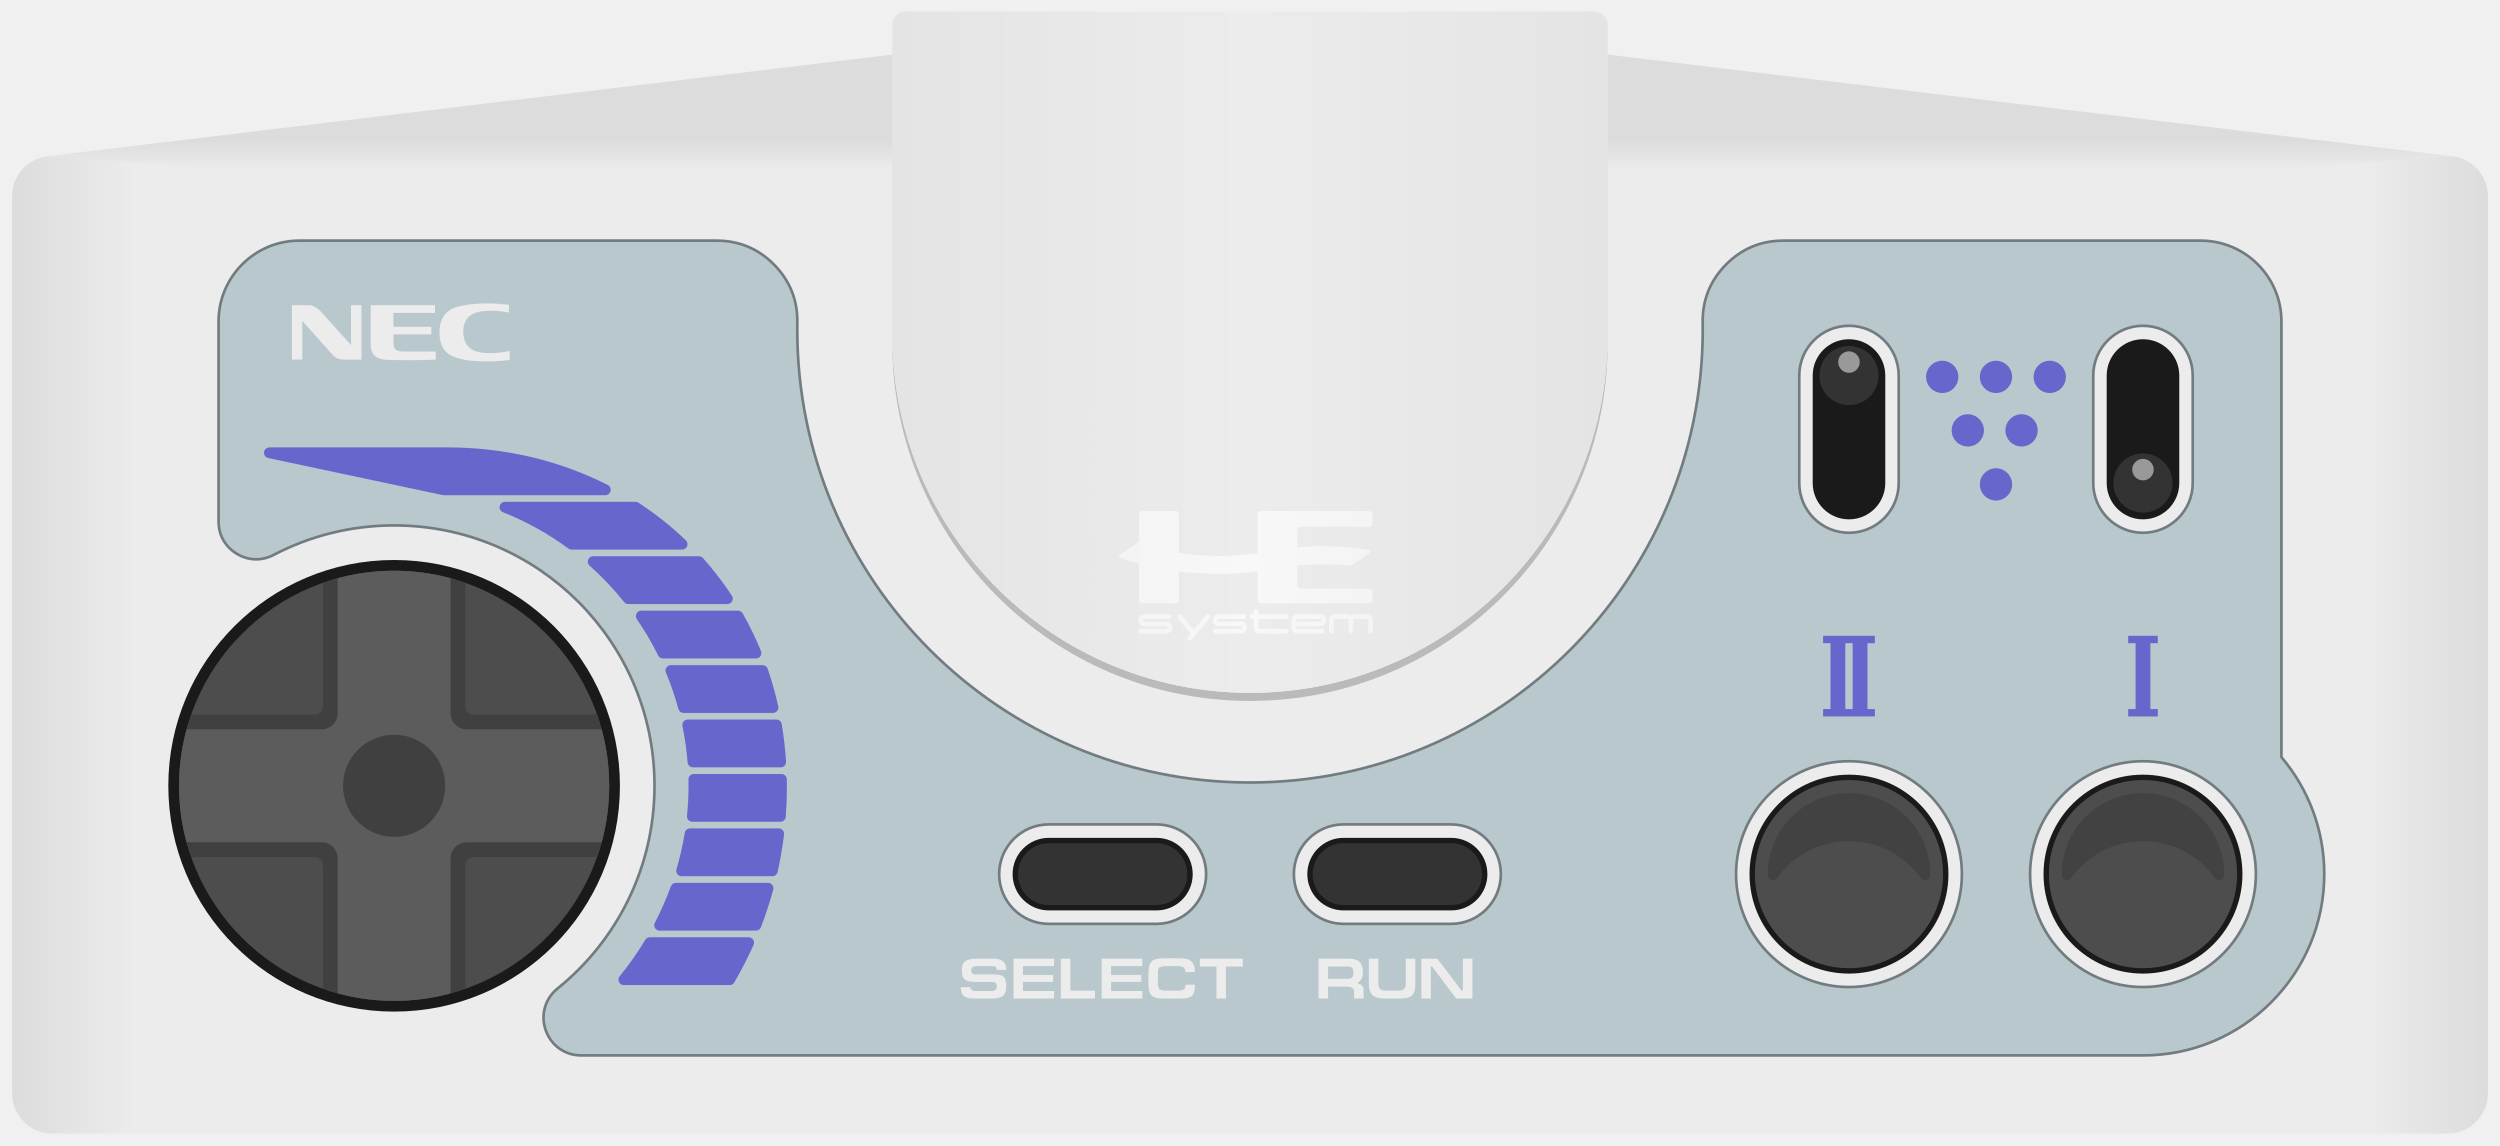
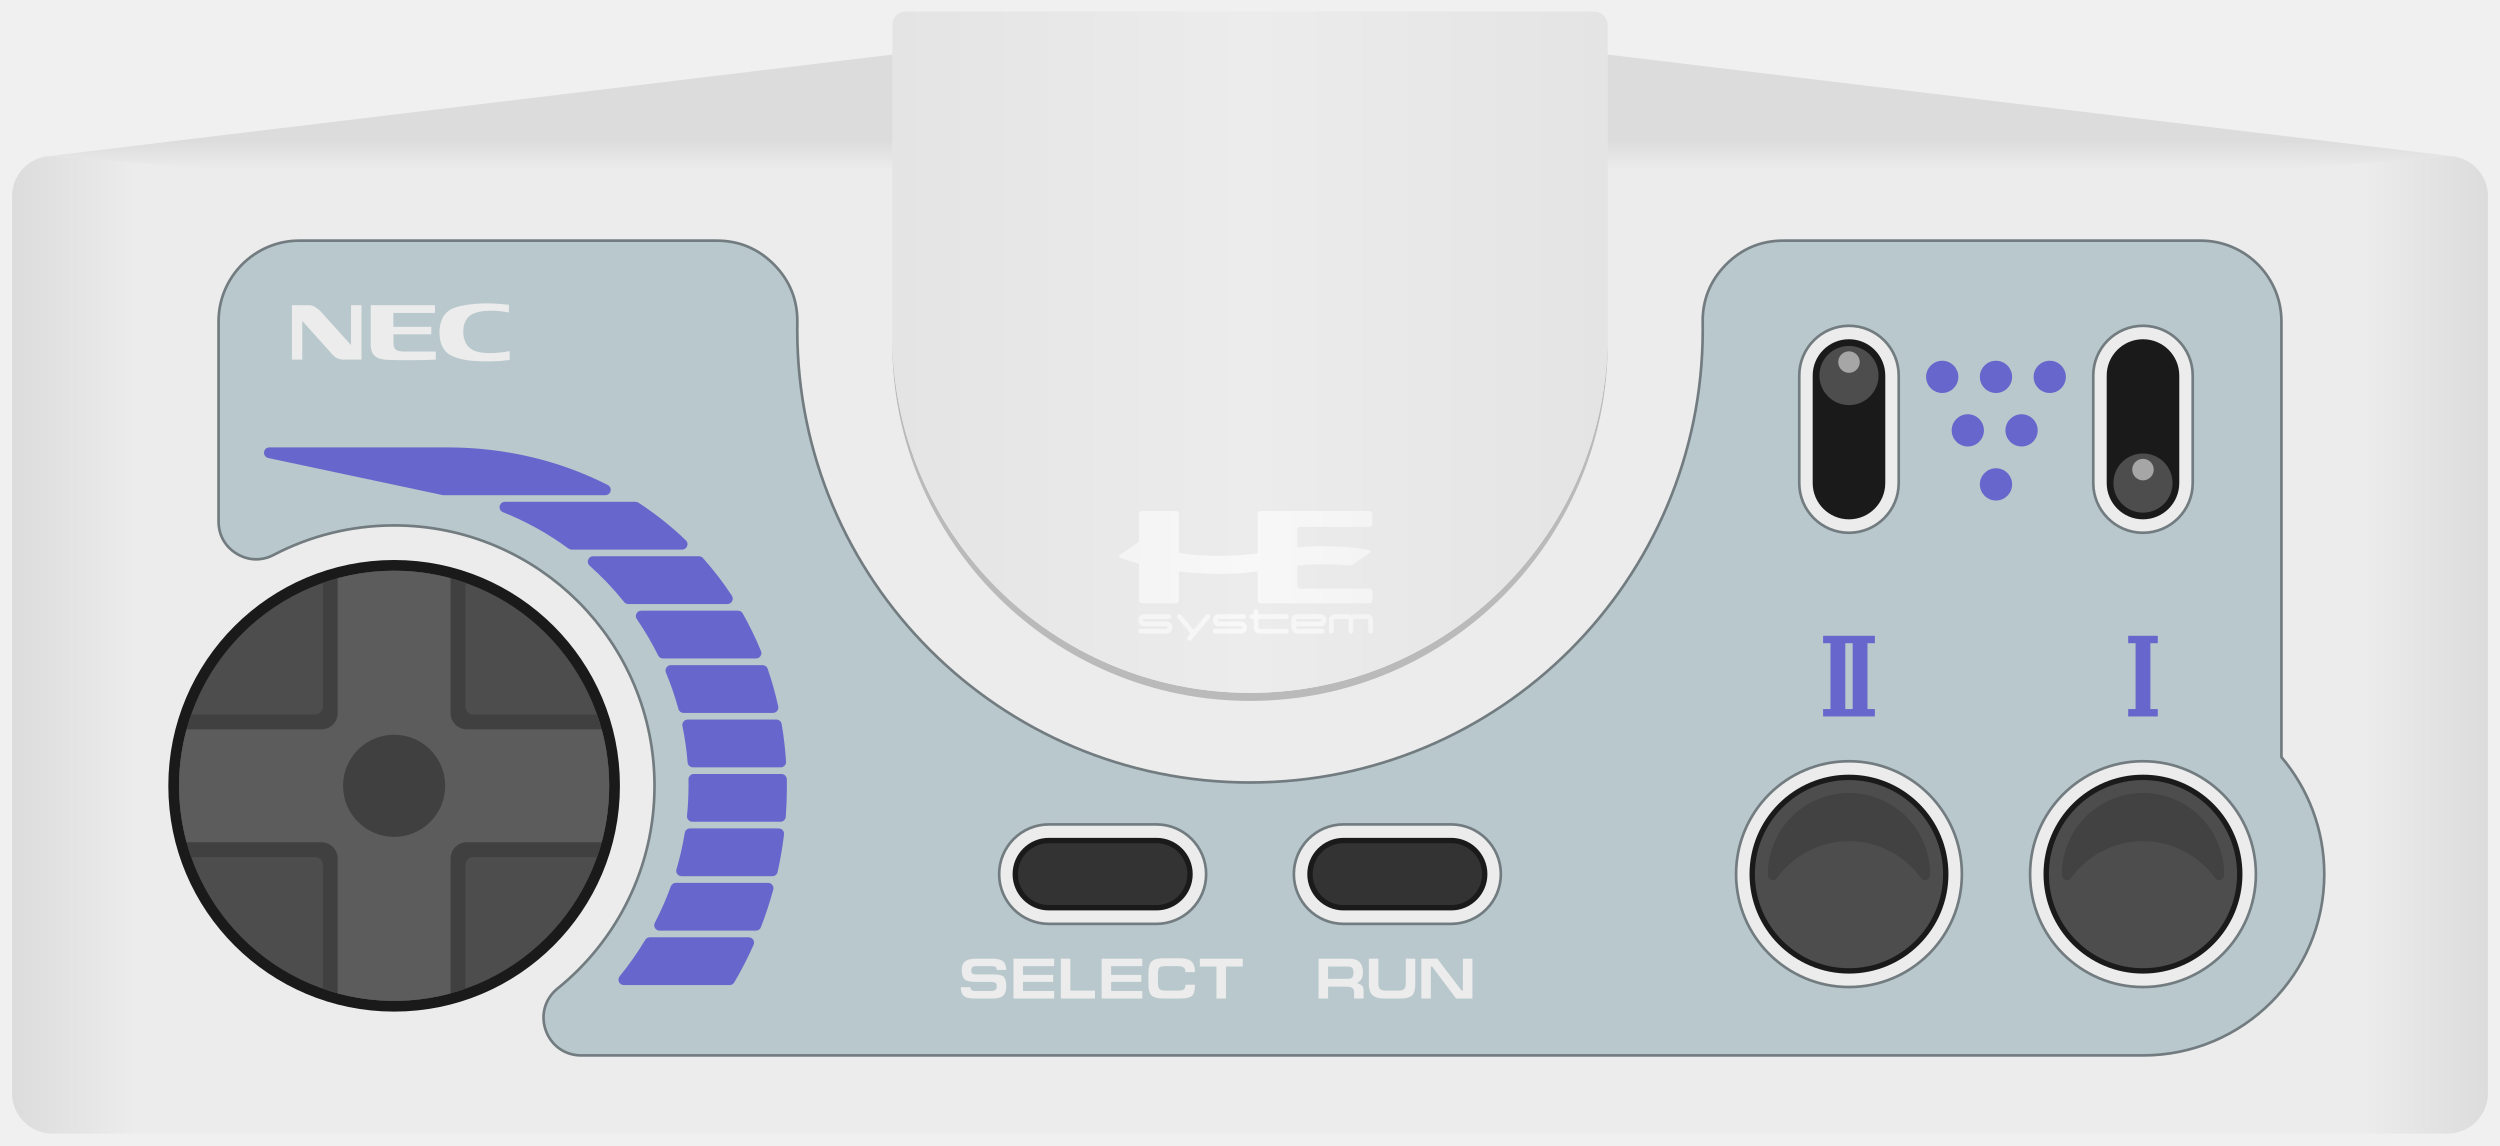
<svg xmlns="http://www.w3.org/2000/svg" xml:space="preserve" viewBox="0 0 930 426" width="930px" height="426px" version="1.1" style="shape-rendering:geometricPrecision; fill-rule:evenodd; clip-rule:evenodd">
  <defs>
    <style type="text/css">
    .str0 {stroke:#727C80}
    .fil8 {fill:#1A1A1A}
    .fil9 {fill:#333333}
    .fil12 {fill:#404040}
    .fil14 {fill:#4D4D4D}
    .fil11 {fill:#4D4D4D}
    .fil13 {fill:#5C5C5C}
    .fil7 {fill:#6666CC}
    .fil5 {fill:#B8C8CC}
    .fil2 {fill:#BABABA}
    .fil6 {fill:#ECECEC}
    .fil15 {fill:black;fill-opacity:0.15}
    .fil10 {fill:white;fill-opacity:0.5}
    .fil1 {fill:url(#id0)}
    .fil3 {fill:url(#id1)}
    .fil0 {fill:url(#id2)}
    .fil4 {fill:url(#id3)}
  </style>
    <linearGradient id="id0" gradientUnits="userSpaceOnUse" x1="465" y1="63.017" x2="465" y2="20.305">
      <stop offset="0" style="stop-opacity:1; stop-color:#ECECEC" />
      <stop offset="0.25" style="stop-opacity:1; stop-color:gainsboro" />
      <stop offset="1" style="stop-opacity:1; stop-color:gainsboro" />
    </linearGradient>
    <linearGradient id="id1" gradientUnits="userSpaceOnUse" x1="331.931" y1="131.015" x2="598.069" y2="131.015">
      <stop offset="0" style="stop-opacity:1; stop-color:#E4E4E4" />
      <stop offset="0.5" style="stop-opacity:1; stop-color:#ECECEC" />
      <stop offset="1" style="stop-opacity:1; stop-color:#E4E4E4" />
    </linearGradient>
    <linearGradient id="id2" gradientUnits="userSpaceOnUse" x1="4.5" y1="239.915" x2="925.5" y2="239.915">
      <stop offset="0" style="stop-opacity:1; stop-color:gainsboro" />
      <stop offset="0.05" style="stop-opacity:1; stop-color:#ECECEC" />
      <stop offset="0.95" style="stop-opacity:1; stop-color:#ECECEC" />
      <stop offset="1" style="stop-opacity:1; stop-color:gainsboro" />
    </linearGradient>
    <linearGradient id="id3" gradientUnits="userSpaceOnUse" x1="418.485" y1="232.452" x2="508.491" y2="232.452">
      <stop offset="0" style="stop-opacity:1; stop-color:#F4F4F4" />
      <stop offset="0.5" style="stop-opacity:1; stop-color:#F8F8F8" />
      <stop offset="1" style="stop-opacity:1; stop-color:#F4F4F4" />
    </linearGradient>
  </defs>
  <g>
    <g id="shell">
      <path class="fil0" d="M19.504 421.71l890.992 0c8.264,0 15.004,-6.74 15.004,-15.003l0 -333.69c0,-7.634 -5.632,-13.985 -13.211,-14.897l-894.578 0c-7.579,0.912 -13.211,7.263 -13.211,14.897l0 333.69c0,8.263 6.74,15.003 15.004,15.003z" />
      <polygon class="fil1" points="912.289,58.12 598.069,20.305 331.931,20.305 17.711,58.12 81.312,63.017 848.688,63.017 " />
      <path class="fil2" d="M465 260.743c73.492,0 133.069,-59.578 133.069,-133.07l0 -3.001c0,73.492 -59.577,133.07 -133.069,133.07 -73.492,0 -133.069,-59.578 -133.069,-133.07l0 3.001c0,73.492 59.577,133.07 133.069,133.07z" />
      <path class="fil3" d="M465 257.742c73.492,0 133.069,-59.578 133.069,-133.07l0 -115.378c0,-2.756 -2.248,-5.004 -5.004,-5.004 -86.912,0 -169.218,0 -256.13,0 -2.756,0 -5.004,2.248 -5.004,5.004l0 115.378c0,73.492 59.577,133.07 133.069,133.07z" />
      <path class="fil4" d="M509.393 224.403c-13.48,0 -26.961,0 -40.441,0 -0.617,0 -1.121,-0.503 -1.121,-1.12l0 -10.747c-3.96,0.545 -8.254,0.958 -13.403,0.958 -5.347,0 -10.642,-0.284 -15.861,-0.918l0 10.707c0,0.617 -0.503,1.12 -1.12,1.12l-12.645 0c-0.616,0 -1.12,-0.503 -1.12,-1.12l0 -13.589c-2.381,-0.649 -4.74,-1.39 -7.074,-2.231 -0.203,-0.073 -0.339,-0.243 -0.365,-0.456 -0.028,-0.215 0.061,-0.412 0.239,-0.535l7.2 -4.919 0 -10.346c0,-0.616 0.504,-1.121 1.12,-1.121l12.645 0c0.617,0 1.12,0.505 1.12,1.121l0 14.405c3.606,0.702 8.171,1.181 14.585,1.181 5.836,0 10.522,-0.408 14.679,-0.95l0 -14.636c0,-0.616 0.504,-1.121 1.121,-1.121 13.48,0 26.961,0 40.441,0 0.617,0 1.121,0.505 1.121,1.121l0 3.633c0,0.616 -0.504,1.12 -1.121,1.12l-25.678 0c-0.618,0 -1.121,0.504 -1.121,1.121l0 6.585c2.647,-0.299 5.422,-0.495 8.534,-0.495 4.596,0 12.698,0.249 18.201,1.487 0.221,0.05 0.382,0.216 0.426,0.439 0.045,0.223 -0.042,0.437 -0.228,0.568l-6.268 4.38c-0.327,0.228 -0.677,0.325 -1.076,0.299 -2.559,-0.173 -5.385,-0.404 -10.577,-0.44 -3.289,-0.023 -6.234,0.162 -9.012,0.459l0 7.477c0,0.618 0.503,1.121 1.121,1.121l25.678 0c0.617,0 1.121,0.503 1.121,1.12l0 3.202c0,0.617 -0.504,1.12 -1.121,1.12zm-74.526 4.089c0.484,0 0.877,0.393 0.877,0.878 0,0.484 -0.393,0.877 -0.877,0.877l-9.233 0c-0.232,0 -0.421,0.189 -0.421,0.421l0 0.117c0,0.231 0.189,0.42 0.421,0.42l8.329 0c1.157,0 2.1,0.944 2.1,2.1 0,0.089 0,0.178 0,0.267 0,1.157 -0.943,2.101 -2.1,2.101l-9.628 0c-0.484,0 -0.877,-0.394 -0.877,-0.878 0,-0.485 0.393,-0.877 0.877,-0.877l9.552 0c0.232,0 0.421,-0.189 0.421,-0.421l0 -0.116c0,-0.232 -0.189,-0.421 -0.421,-0.421l-8.329 0c-1.157,0 -2.1,-0.943 -2.1,-2.101l0 -0.266c0,-1.157 0.943,-2.101 2.1,-2.101l9.309 0zm74.993 7.181c0.485,0 0.878,-0.393 0.878,-0.878l0 -4.202c0,-1.157 -0.944,-2.101 -2.1,-2.101 -1.619,0 -3.236,0 -4.855,0 -0.455,0 -0.877,0.147 -1.222,0.395 -0.345,-0.248 -0.767,-0.395 -1.223,-0.395 -1.618,0 -3.237,0 -4.855,0 -1.157,0 -2.1,0.944 -2.1,2.101l0 4.202c0,0.485 0.393,0.878 0.877,0.878 0.485,0 0.878,-0.393 0.878,-0.878l0 -4.127c0,-0.232 0.189,-0.421 0.421,-0.421l4.703 0c0.232,0 0.421,0.189 0.421,0.421l0 4.127c0,0.485 0.393,0.878 0.878,0.878 0.484,0 0.877,-0.393 0.877,-0.878l0 -4.127c0,-0.232 0.189,-0.421 0.42,-0.421l4.704 0c0.233,0 0.421,0.189 0.421,0.421l0 4.127c0,0.485 0.393,0.878 0.877,0.878zm-47.229 -7.181c0.484,0 0.877,0.393 0.877,0.878 0,0.484 -0.393,0.877 -0.877,0.877l-9.234 0c-0.232,0 -0.421,0.189 -0.421,0.421l0 0.117c0,0.231 0.189,0.42 0.421,0.42l8.33 0c1.156,0 2.1,0.944 2.1,2.1 0,0.089 0,0.178 0,0.267 0,1.157 -0.944,2.101 -2.1,2.101l-9.628 0c-0.485,0 -0.878,-0.394 -0.878,-0.878 0,-0.485 0.393,-0.877 0.878,-0.877l9.552 0c0.232,0 0.42,-0.189 0.42,-0.421l0 -0.116c0,-0.232 -0.188,-0.421 -0.42,-0.421l-8.329 0c-1.157,0 -2.101,-0.943 -2.101,-2.101l0 -0.266c0,-1.157 0.944,-2.101 2.101,-2.101l9.309 0zm-13.981 0.314c0.311,-0.371 0.865,-0.42 1.236,-0.108 0.371,0.311 0.42,0.865 0.108,1.236l-6.82 8.128c-0.313,0.371 -0.866,0.419 -1.237,0.108 -0.371,-0.311 -0.42,-0.864 -0.108,-1.235l0.842 -1.004c0.133,-0.158 0.133,-0.383 0,-0.541l-4.579 -5.456c-0.311,-0.371 -0.262,-0.925 0.109,-1.236 0.371,-0.312 0.924,-0.263 1.236,0.108l4.284 5.106c0.083,0.098 0.194,0.15 0.323,0.15 0.128,0 0.239,-0.052 0.321,-0.15l4.285 -5.106zm43.18 5.112c0.485,0 0.877,0.392 0.877,0.877 0,0.485 -0.392,0.878 -0.877,0.878l-9.308 0c-1.157,0 -2.101,-0.944 -2.101,-2.101 0,-0.993 0,-1.986 0,-2.979 0,-1.157 0.944,-2.101 2.101,-2.101l8.761 0c1.157,0 2.101,0.944 2.101,2.101 0,0.089 0,0.177 0,0.266 0,1.158 -0.944,2.101 -2.101,2.101l-8.686 0c-0.232,0 -0.421,0.189 -0.421,0.421l0 0.116c0,0.232 0.189,0.421 0.421,0.421l9.233 0zm-9.233 -3.671l8.611 0c0.232,0 0.421,0.189 0.421,0.421l0 0.117c0,0.231 -0.189,0.42 -0.421,0.42l-8.611 0c-0.232,0 -0.421,-0.189 -0.421,-0.42l0 -0.117c0,-0.232 0.189,-0.421 0.421,-0.421zm-4.09 3.671c0.484,0 0.877,0.392 0.877,0.877 0,0.484 -0.393,0.878 -0.877,0.878l-10.027 0c-1.157,0 -2.1,-0.944 -2.1,-2.101l0 -2.904c0,-0.232 -0.189,-0.421 -0.42,-0.421l-0.218 0c-0.485,0 -0.878,-0.393 -0.878,-0.877 0,-0.485 0.393,-0.878 0.878,-0.878l0.217 0c0.232,0 0.421,-0.188 0.421,-0.42l0 -0.617c0,-0.485 0.393,-0.878 0.877,-0.878 0.485,0 0.878,0.393 0.878,0.878l0 0.617c0,0.232 0.189,0.42 0.421,0.42l9.951 0c0.484,0 0.877,0.393 0.877,0.878 0,0.484 -0.393,0.877 -0.877,0.877l-9.951 0c-0.232,0 -0.421,0.189 -0.421,0.421l0 2.829c0,0.232 0.189,0.421 0.421,0.421l9.951 0z" />
    </g>
-     <g id="_1637314866784">
+     <g id="onlay">
      <path class="fil5 str0" d="M207.426 367.716c21.987,-17.756 36.051,-44.935 36.051,-75.398 0,-53.496 -43.367,-96.863 -96.863,-96.863 -16.168,0 -31.411,3.962 -44.81,10.967 -4.466,2.335 -9.432,2.179 -13.742,-0.431 -4.311,-2.611 -6.75,-6.939 -6.75,-11.978l0 -74.491c0,-16.525 13.479,-30.003 30.004,-30.003l155.285 0c8.345,0 15.527,3.007 21.382,8.954 5.854,5.947 8.749,13.176 8.618,21.52 -0.013,0.891 -0.021,1.784 -0.021,2.679 0,93.016 75.404,168.42 168.42,168.42 93.016,0 168.42,-75.404 168.42,-168.42 0,-0.895 -0.008,-1.788 -0.021,-2.679 -0.131,-8.344 2.764,-15.573 8.618,-21.52 5.855,-5.947 13.037,-8.954 21.382,-8.954l155.285 0c16.525,0 30.004,13.478 30.004,30.003 0,56.991 0,107.559 0,162.121 9.941,11.748 15.939,26.94 15.939,43.535 0,37.244 -30.192,67.436 -67.436,67.436l-580.967 0c-6.045,0 -11.189,-3.638 -13.203,-9.337 -2.015,-5.7 -0.298,-11.763 4.405,-15.561z" />
      <g>
        <path class="fil6" d="M108.594 113.528l6.519 0c1.491,0 3.249,1.393 4.032,2.159l11.438 12.681 0 -14.84 3.885 0 0 20.247 -6.802 0c-1.211,-0.041 -2.401,-0.29 -3.787,-1.652l-11.419 -12.705 0 14.357 -3.866 0 0 -20.247zm81 20.385c-4.653,0.635 -9.361,0.698 -14.078,0.301 -2.761,-0.244 -5.466,-0.812 -7.945,-2.106 -3.13,-1.622 -4.127,-5.268 -4.085,-8.572 0.034,-3.05 0.942,-6.307 3.663,-8.08 1.784,-1.171 3.69,-1.555 5.715,-1.922 5.526,-0.975 11.064,-0.755 16.456,-0.164l0 2.888c-6.359,-1.236 -13.076,-0.928 -15.358,1.994 -1.426,1.817 -1.629,3.625 -1.629,5.148 0,2.743 0.938,6.906 6.514,7.715 3.637,0.534 7.237,0.128 10.747,-0.511l0 3.309 0 0zm-39.82 -3.149l12.322 0 0 3.025c-6.059,0.233 -11.881,0.335 -18.003,0.08 -5.194,-0.214 -6.089,-2.826 -6.189,-5.335l0 -15.006 23.902 0 0 2.883 -15.463 0 0 5.154 14.093 0 0 2.814 -14.093 0c0,1.522 0.05,3.249 0.065,3.56 0.082,1.962 0.993,2.685 3.366,2.825l0 0zm0 0l0 0 0 0z" />
      </g>
      <path class="fil7" d="M166.39 166.432l-66.181 0c-1.027,0 -1.881,0.768 -1.988,1.79 -0.108,1.023 0.567,1.952 1.573,2.166l64.808 13.771c0.144,0.031 0.269,0.044 0.416,0.044l60.171 0c0.936,0 1.726,-0.623 1.944,-1.533 0.219,-0.911 -0.203,-1.825 -1.037,-2.249 -17.78,-9.042 -38.108,-13.989 -59.706,-13.989zm20.712 24.107c8.727,3.474 16.903,8.038 24.358,13.523 0.358,0.264 0.74,0.389 1.185,0.389l41.11 0c0.833,0 1.544,-0.48 1.855,-1.253 0.311,-0.773 0.131,-1.612 -0.47,-2.189 -5.419,-5.203 -11.317,-9.888 -17.628,-14.003 -0.34,-0.221 -0.687,-0.324 -1.092,-0.324l-48.578 0c-0.968,0 -1.781,0.671 -1.964,1.622 -0.183,0.951 0.324,1.877 1.224,2.235zm32.225 19.886c4.655,4.134 8.955,8.661 12.848,13.526 0.393,0.49 0.933,0.75 1.561,0.75l36.85 0c0.754,0 1.401,-0.386 1.759,-1.05 0.359,-0.664 0.326,-1.417 -0.088,-2.047 -3.255,-4.959 -6.854,-9.635 -10.762,-14.007 -0.393,-0.44 -0.901,-0.667 -1.491,-0.667l-39.349 0c-0.847,0 -1.568,0.497 -1.869,1.289 -0.301,0.792 -0.092,1.643 0.541,2.206zm17.566 19.887c2.957,4.297 5.615,8.815 7.945,13.525 0.345,0.698 1.013,1.113 1.792,1.113l34.602 0c0.686,0 1.277,-0.315 1.66,-0.885 0.383,-0.571 0.451,-1.237 0.191,-1.872 -1.989,-4.859 -4.263,-9.532 -6.801,-14.001 -0.365,-0.643 -0.999,-1.013 -1.739,-1.013l-36.002 0c-0.762,0 -1.416,0.395 -1.77,1.069 -0.355,0.675 -0.31,1.437 0.122,2.064zm10.84 19.885c1.822,4.372 3.37,8.887 4.622,13.523 0.239,0.885 1.014,1.479 1.931,1.479l33.263 0c0.627,0 1.167,-0.259 1.559,-0.748 0.393,-0.489 0.529,-1.072 0.393,-1.685 -1.064,-4.802 -2.378,-9.47 -3.935,-13.989 -0.283,-0.822 -1.022,-1.349 -1.891,-1.349l-34.096 0c-0.69,0 -1.282,0.317 -1.665,0.89 -0.382,0.574 -0.447,1.243 -0.181,1.879zm6.136 19.884c0.911,4.416 1.556,8.931 1.919,13.524 0.082,1.043 0.947,1.843 1.993,1.843l32.637 0c0.573,0 1.067,-0.214 1.459,-0.633 0.392,-0.419 0.574,-0.925 0.536,-1.498 -0.312,-4.765 -0.862,-9.426 -1.631,-13.974 -0.164,-0.97 -0.988,-1.666 -1.972,-1.666l-32.983 0c-0.622,0 -1.157,0.255 -1.55,0.737 -0.393,0.482 -0.534,1.058 -0.408,1.667zm2.238 19.89c0.017,0.78 0.026,1.562 0.026,2.347 0,3.787 -0.193,7.515 -0.566,11.176 -0.059,0.583 0.112,1.108 0.505,1.543 0.393,0.435 0.898,0.659 1.484,0.659l32.756 0c1.048,0 1.915,-0.804 1.994,-1.849 0.276,-3.656 0.418,-7.352 0.418,-11.081 0,-0.966 -0.013,-1.928 -0.034,-2.885 -0.025,-1.085 -0.914,-1.955 -1.999,-1.955l-32.585 0c-0.559,0 -1.039,0.202 -1.43,0.602 -0.391,0.399 -0.582,0.884 -0.569,1.443zm-1.379 19.884c-0.749,4.626 -1.786,9.138 -3.084,13.524 -0.185,0.625 -0.074,1.242 0.315,1.764 0.39,0.522 0.951,0.803 1.602,0.803l33.758 0c0.949,0 1.747,-0.641 1.953,-1.566 1.015,-4.573 1.815,-9.233 2.389,-13.965 0.071,-0.589 -0.096,-1.123 -0.489,-1.567 -0.393,-0.444 -0.903,-0.674 -1.496,-0.674l-32.974 0c-0.989,0 -1.816,0.705 -1.974,1.681zm-5.18 19.886c-1.698,4.674 -3.695,9.19 -5.952,13.531 -0.332,0.638 -0.308,1.346 0.065,1.96 0.373,0.615 0.991,0.962 1.709,0.962l35.828 0c0.843,0 1.561,-0.492 1.865,-1.278 1.755,-4.54 3.288,-9.201 4.586,-13.967 0.169,-0.621 0.05,-1.228 -0.341,-1.739 -0.391,-0.512 -0.945,-0.786 -1.589,-0.786l-34.291 0c-0.857,0 -1.587,0.511 -1.88,1.317zm-9.522 19.899c-2.87,4.762 -6.058,9.284 -9.509,13.545 -0.498,0.614 -0.591,1.407 -0.251,2.12 0.339,0.712 1.015,1.138 1.804,1.138l39.353 0c0.729,0 1.355,-0.358 1.724,-0.986 2.637,-4.489 5.039,-9.154 7.186,-13.971 0.283,-0.637 0.23,-1.317 -0.15,-1.902 -0.38,-0.585 -0.979,-0.911 -1.677,-0.911l-36.768 0c-0.721,0 -1.34,0.35 -1.712,0.967z" />
      <path class="fil7" d="M722.505 134.195c3.314,0 6,2.687 6,6 0,3.314 -2.686,6 -6,6 -3.313,0 -6,-2.686 -6,-6 0,-3.313 2.687,-6 6,-6zm20.001 0c3.313,0 6,2.687 6,6 0,3.314 -2.687,6 -6,6 -3.314,0 -6,-2.686 -6,-6 0,-3.313 2.686,-6 6,-6zm20 0c3.314,0 6,2.687 6,6 0,3.314 -2.686,6 -6,6 -3.313,0 -6,-2.686 -6,-6 0,-3.313 2.687,-6 6,-6zm-10.483 19.9c3.314,0 6,2.687 6,6 0,3.314 -2.686,6 -6,6 -3.313,0 -6,-2.686 -6,-6 0,-3.313 2.687,-6 6,-6zm-20 0c3.313,0 6,2.687 6,6 0,3.314 -2.687,6 -6,6 -3.314,0 -6,-2.686 -6,-6 0,-3.313 2.686,-6 6,-6zm10.483 20.1c3.313,0 6,2.686 6,6 0,3.313 -2.687,6 -6,6 -3.314,0 -6,-2.687 -6,-6 0,-3.314 2.686,-6 6,-6z" />
      <path class="fil7" d="M678.196 266.518l0 -2.75 2.75 0 0 -24.5 -2.75 0 0 -2.75 19.25 0 0 2.75 -2.75 0 0 24.5 2.75 0 0 2.75 -19.25 0zm8.25 -2.75l2.75 0 0 -24.5 -2.75 0 0 24.5z" />
      <path class="fil7" d="M791.69 266.518l0 -2.75 2.75 0 0 -24.5 -2.75 0 0 -2.75c5.5,0 5.5,0 11,0l0 2.75 -2.75 0 0 24.5 2.75 0 0 2.75c-5.5,0 -5.5,0 -11,0z" />
      <path class="fil6" d="M369.272 356.617c1.778,0 3.065,0.335 3.862,1.007 0.796,0.672 1.194,1.738 1.194,3.196l-3.541 0c0,-0.505 -0.121,-0.868 -0.363,-1.084 -0.241,-0.217 -0.725,-0.324 -1.45,-0.324l-5.952 0c-0.541,0 -0.96,0.121 -1.259,0.366 -0.299,0.242 -0.448,0.636 -0.448,1.181 0,0.629 0.157,1.052 0.469,1.269 0.242,0.171 0.654,0.256 1.238,0.256l6.464 0c1.82,0 3.036,0.228 3.648,0.683 0.796,0.597 1.194,1.855 1.194,3.775 0,1.579 -0.377,2.724 -1.13,3.435 -0.754,0.711 -1.999,1.067 -3.734,1.067l-7.146 0c-1.835,0 -3.112,-0.331 -3.83,-0.992 -0.718,-0.661 -1.077,-1.732 -1.077,-3.211l3.541 0c0,0.384 0.167,0.715 0.502,0.992 0.334,0.278 0.75,0.416 1.248,0.416l5.93 0c0.768,0 1.319,-0.135 1.653,-0.405 0.335,-0.271 0.502,-0.704 0.502,-1.302 0,-0.597 -0.121,-1.009 -0.363,-1.237 -0.313,-0.284 -0.946,-0.426 -1.898,-0.426l-5.248 0c-2.119,0 -3.542,-0.271 -4.267,-0.815 -0.825,-0.611 -1.237,-1.831 -1.237,-3.655 0,-1.497 0.423,-2.57 1.269,-3.218 0.846,-0.65 2.251,-0.974 4.213,-0.974l6.016 0zm7.744 14.827l0 -14.827 15.125 0 0 2.795 -11.584 0 0 3.264 11.221 0 0 2.581 -11.221 0 0 3.392 11.584 0 0 2.795 -15.125 0zm17.621 0l0 -14.827 3.541 0 0 11.883 9.152 0 0 2.944 -12.693 0zm15.168 0l0 -14.827 15.125 0 0 2.795 -11.584 0 0 3.264 11.221 0 0 2.581 -11.221 0 0 3.392 11.584 0 0 2.795 -15.125 0zm31.189 -5.12l3.541 0c0,2.005 -0.352,3.36 -1.056,4.064 -0.7,0.704 -2.133,1.056 -4.291,1.056l-6.585 0c-2.044,0 -3.456,-0.374 -4.228,-1.12 -0.775,-0.747 -1.162,-2.116 -1.162,-4.107l0 -4.202c0,-2.148 0.409,-3.609 1.226,-4.384 0.818,-0.775 2.322,-1.163 4.512,-1.163l5.888 0c1.92,0 3.307,0.334 4.16,1.003 1.024,0.796 1.536,2.183 1.536,4.16l-3.541 0c0,-0.783 -0.217,-1.348 -0.651,-1.697 -0.433,-0.348 -1.162,-0.522 -2.186,-0.522l-4.544 0c-1.181,0 -1.952,0.167 -2.315,0.501 -0.363,0.334 -0.544,1.077 -0.544,2.229l0 3.67c0,1.095 0.22,1.827 0.661,2.197 0.384,0.327 1.117,0.491 2.198,0.491l4.544 0c1.095,0 1.827,-0.135 2.197,-0.406 0.427,-0.313 0.64,-0.903 0.64,-1.77zm5.333 -9.707l15.979 0 0 2.944 -6.251 0 0 11.883 -3.541 0 0 -11.883 -6.187 0 0 -2.944z" />
      <path class="fil6" d="M494.041 359.562l0 4.543 7.402 0c0.754,0 1.28,-0.17 1.579,-0.515 0.299,-0.341 0.448,-0.928 0.448,-1.756 0,-0.815 -0.135,-1.387 -0.405,-1.714 -0.313,-0.373 -0.854,-0.558 -1.622,-0.558l-7.402 0zm13.226 11.882l-3.541 0 0 -2.304c0,-0.725 -0.221,-1.255 -0.661,-1.589 -0.441,-0.334 -1.159,-0.501 -2.155,-0.501l-6.869 0 0 4.394 -3.542 0 0 -14.827 11.243 0c1.692,0 2.951,0.342 3.776,1.028 0.996,0.825 1.493,2.222 1.493,4.189 0,1.027 -0.22,1.877 -0.661,2.545 -0.327,0.484 -0.825,0.928 -1.493,1.327 0.81,0.27 1.394,0.576 1.749,0.917 0.441,0.427 0.661,1.01 0.661,1.749l0 3.072zm1.942 -14.827l3.541 0 0 9.213c0,0.996 0.21,1.693 0.629,2.084 0.42,0.391 1.12,0.586 2.102,0.586l4.885 0c0.896,0 1.55,-0.199 1.963,-0.597 0.412,-0.398 0.618,-1.099 0.618,-2.094l0 -9.192 3.542 0 0 9.551c0,1.952 -0.399,3.317 -1.195,4.103 -0.797,0.782 -2.162,1.173 -4.096,1.173l-6.507 0c-1.877,0 -3.26,-0.43 -4.149,-1.294 -0.889,-0.861 -1.333,-2.187 -1.333,-3.982l0 -9.551zm19.52 0l5.952 0 9.024 11.883 0.49 0 0 -11.883 3.542 0 0 14.827 -6.081 0 -8.895 -11.882 -0.491 0 0 11.882 -3.541 0 0 -14.827z" />
    </g>
    <g>
      <circle class="fil8" cx="146.614" cy="292.318" r="84" />
      <path class="fil6 str0" d="M815.691 139.695c0,-10.217 -8.283,-18.5 -18.5,-18.5 -10.217,0 -18.5,8.283 -18.5,18.5 0,21.381 0,18.756 0,40.001 0,10.218 8.282,18.5 18.5,18.5 10.217,0 18.5,-8.282 18.5,-18.5 0,-21.615 0,-16.689 0,-40.001zm-109.37 0c0,-10.217 -8.283,-18.5 -18.5,-18.5 -10.217,0 -18.5,8.283 -18.5,18.5 0,21.381 0,18.755 0,40.001 0,10.217 8.282,18.5 18.5,18.5 10.218,0 18.5,-8.283 18.5,-18.5 0,-21.615 0,-16.69 0,-40.001z" />
      <path class="fil8" d="M783.69 179.696c0,7.456 6.044,13.5 13.5,13.5 7.456,0 13.5,-6.044 13.5,-13.5 0,-16.308 0,-23.271 0,-40.001 0,-7.456 -6.044,-13.5 -13.5,-13.5 -7.456,0 -13.5,6.044 -13.5,13.5 0,20.311 0,24.795 0,40.001zm-109.369 0c0,7.456 6.044,13.5 13.5,13.5 7.456,0 13.5,-6.044 13.5,-13.5 0,-16.308 0,-23.271 0,-40.001 0,-7.456 -6.044,-13.5 -13.5,-13.5 -7.456,0 -13.5,6.044 -13.5,13.5 0,20.311 0,24.795 0,40.001z" />
      <g>
-         <circle class="fil9" cx="687.821" cy="139.695" r="11" />
+         <circle class="fil11" cx="687.821" cy="139.695" r="11" />
        <path class="fil10" d="M687.821 130.695c2.209,0 4,1.791 4,3.999 0,2.21 -1.791,4.001 -4,4.001 -2.209,0 -4,-1.791 -4,-4.001 0,-2.208 1.791,-3.999 4,-3.999z" />
      </g>
      <g>
-         <circle class="fil9" cx="797.191" cy="179.696" r="11" />
+         <circle class="fil11" cx="797.191" cy="179.696" r="11" />
        <path class="fil10" d="M797.191 170.696c2.209,0 4,1.791 4,4 0,2.209 -1.791,4 -4,4 -2.209,0 -4,-1.791 -4,-4 0,-2.209 1.791,-4 4,-4z" />
      </g>
      <path class="fil6 str0" d="M687.821 283.178c23.196,0 42,18.804 42,42 0,23.196 -18.804,42 -42,42 -23.196,0 -42,-18.804 -42,-42 0,-23.196 18.804,-42 42,-42zm109.37 0c23.196,0 42,18.804 42,42 0,23.196 -18.804,42 -42,42 -23.196,0 -42,-18.804 -42,-42 0,-23.196 18.804,-42 42,-42z" />
      <path class="fil8" d="M687.821 288.178c20.435,0 37,16.565 37,37 0,20.435 -16.565,37 -37,37 -20.435,0 -37,-16.565 -37,-37 0,-20.435 16.565,-37 37,-37zm109.37 0c20.435,0 37,16.565 37,37 0,20.435 -16.565,37 -37,37 -20.435,0 -37,-16.565 -37,-37 0,-20.435 16.565,-37 37,-37z" />
      <path class="fil6 str0" d="M430.184 343.678c10.218,0 18.501,-8.283 18.501,-18.5 0,-10.217 -8.283,-18.5 -18.501,-18.5 -21.381,0 -18.755,0 -40.001,0 -10.217,0 -18.5,8.282 -18.5,18.5 0,10.217 8.283,18.5 18.5,18.5 21.616,0 16.69,0 40.001,0zm69.632 0c23.311,0 18.385,0 40.001,0 10.217,0 18.5,-8.283 18.5,-18.5 0,-10.218 -8.283,-18.5 -18.5,-18.5 -21.246,0 -18.62,0 -40.001,0 -10.218,0 -18.501,8.283 -18.501,18.5 0,10.217 8.283,18.5 18.501,18.5z" />
      <path class="fil8" d="M499.816 311.678c-7.456,0 -13.501,6.044 -13.501,13.5 0,7.456 6.045,13.5 13.501,13.5 16.308,0 23.27,0 40.001,0 7.455,0 13.5,-6.044 13.5,-13.5 0,-7.456 -6.045,-13.5 -13.5,-13.5 -20.312,0 -24.795,0 -40.001,0zm-109.633 0c-7.455,0 -13.5,6.044 -13.5,13.5 0,7.456 6.045,13.5 13.5,13.5 16.309,0 23.271,0 40.001,0 7.456,0 13.501,-6.044 13.501,-13.5 0,-7.456 -6.045,-13.5 -13.501,-13.5 -20.311,0 -24.794,0 -40.001,0z" />
    </g>
    <g id="dpad">
      <circle class="fil11" cx="146.614" cy="292.318" r="80" />
      <path class="fil12" d="M146.614 212.318c9.289,0 18.205,1.589 26.499,4.5l0 45.996c0,1.654 1.35,3.004 3.004,3.004l45.996 0c2.912,8.293 4.5,17.211 4.5,26.5 0,9.289 -1.588,18.205 -4.499,26.5l-45.997 0c-1.654,0 -3.004,1.349 -3.004,3.003l0 45.997c-8.293,2.911 -17.21,4.5 -26.499,4.5 -9.289,0 -18.206,-1.589 -26.501,-4.5l0 -45.997c0,-1.654 -1.349,-3.003 -3.003,-3.003l-45.997 0c-2.911,-8.294 -4.5,-17.211 -4.5,-26.5 0,-9.289 1.589,-18.206 4.5,-26.5l45.997 0c1.654,0 3.003,-1.35 3.003,-3.004l0 -45.996c8.294,-2.912 17.212,-4.5 26.501,-4.5z" />
      <path class="fil13" d="M146.614 212.318c7.267,0 14.307,0.975 20.999,2.791l0 50.205c0,3.307 2.697,6.004 6.004,6.004l50.205 0c1.816,6.692 2.791,13.732 2.791,21 0,7.268 -0.975,14.307 -2.791,21l-50.205 0c-3.307,0 -6.004,2.696 -6.004,6.003l0 50.206c-6.692,1.816 -13.732,2.791 -20.999,2.791 -7.268,0 -14.308,-0.975 -21.001,-2.791l0 -50.206c0,-3.307 -2.696,-6.003 -6.003,-6.003l-50.205 0c-1.817,-6.693 -2.792,-13.732 -2.792,-21 0,-7.268 0.975,-14.308 2.792,-21l50.205 0c3.307,0 6.003,-2.697 6.003,-6.004l0 -50.205c6.693,-1.816 13.733,-2.791 21.001,-2.791z" />
      <circle class="fil12" cx="146.614" cy="292.318" r="19" />
    </g>
    <circle class="fil14" cx="797.191" cy="325.178" r="35" />
    <circle class="fil14" cx="687.821" cy="325.178" r="35" />
    <path class="fil15" d="M687.821 295.007c16.663,0 30.172,13.508 30.172,30.171 0,0.111 -0.001,0.221 -0.002,0.331 -0.009,0.83 -0.526,1.529 -1.317,1.78 -0.79,0.252 -1.616,-0.021 -2.102,-0.693 -5.995,-8.285 -15.743,-13.676 -26.751,-13.676 -11.008,0 -20.756,5.391 -26.75,13.676 -0.486,0.672 -1.313,0.944 -2.103,0.693 -0.791,-0.252 -1.308,-0.951 -1.316,-1.78 -0.001,-0.11 -0.002,-0.221 -0.002,-0.331 0,-16.663 13.508,-30.171 30.171,-30.171z" />
    <path class="fil15" d="M797.191 295.007c16.663,0 30.171,13.508 30.171,30.171 0,0.111 0,0.221 -0.002,0.331 -0.008,0.83 -0.525,1.529 -1.316,1.78 -0.79,0.252 -1.616,-0.021 -2.102,-0.693 -5.995,-8.285 -15.743,-13.676 -26.751,-13.676 -11.009,0 -20.756,5.391 -26.751,13.676 -0.486,0.672 -1.312,0.944 -2.102,0.693 -0.791,-0.252 -1.308,-0.951 -1.317,-1.78 -0.001,-0.11 -0.001,-0.221 -0.001,-0.331 0,-16.663 13.508,-30.171 30.171,-30.171z" />
    <path class="fil9" d="M390.183 313.678c-6.351,0 -11.5,5.148 -11.5,11.499 0,6.352 5.149,11.5 11.5,11.5 16.333,0 23.054,0 40.002,0 6.351,0 11.499,-5.148 11.499,-11.5 0,-6.351 -5.148,-11.499 -11.499,-11.499 -16.75,0 -24.387,0 -40.002,0z" />
    <path class="fil9" d="M499.815 313.678c-6.351,0 -11.499,5.149 -11.499,11.5 0,6.351 5.148,11.499 11.499,11.499 16.333,0 23.055,0 40.002,0 6.351,0 11.5,-5.148 11.5,-11.499 0,-6.351 -5.149,-11.5 -11.5,-11.5 -16.75,0 -24.387,0 -40.002,0z" />
  </g>
</svg>
